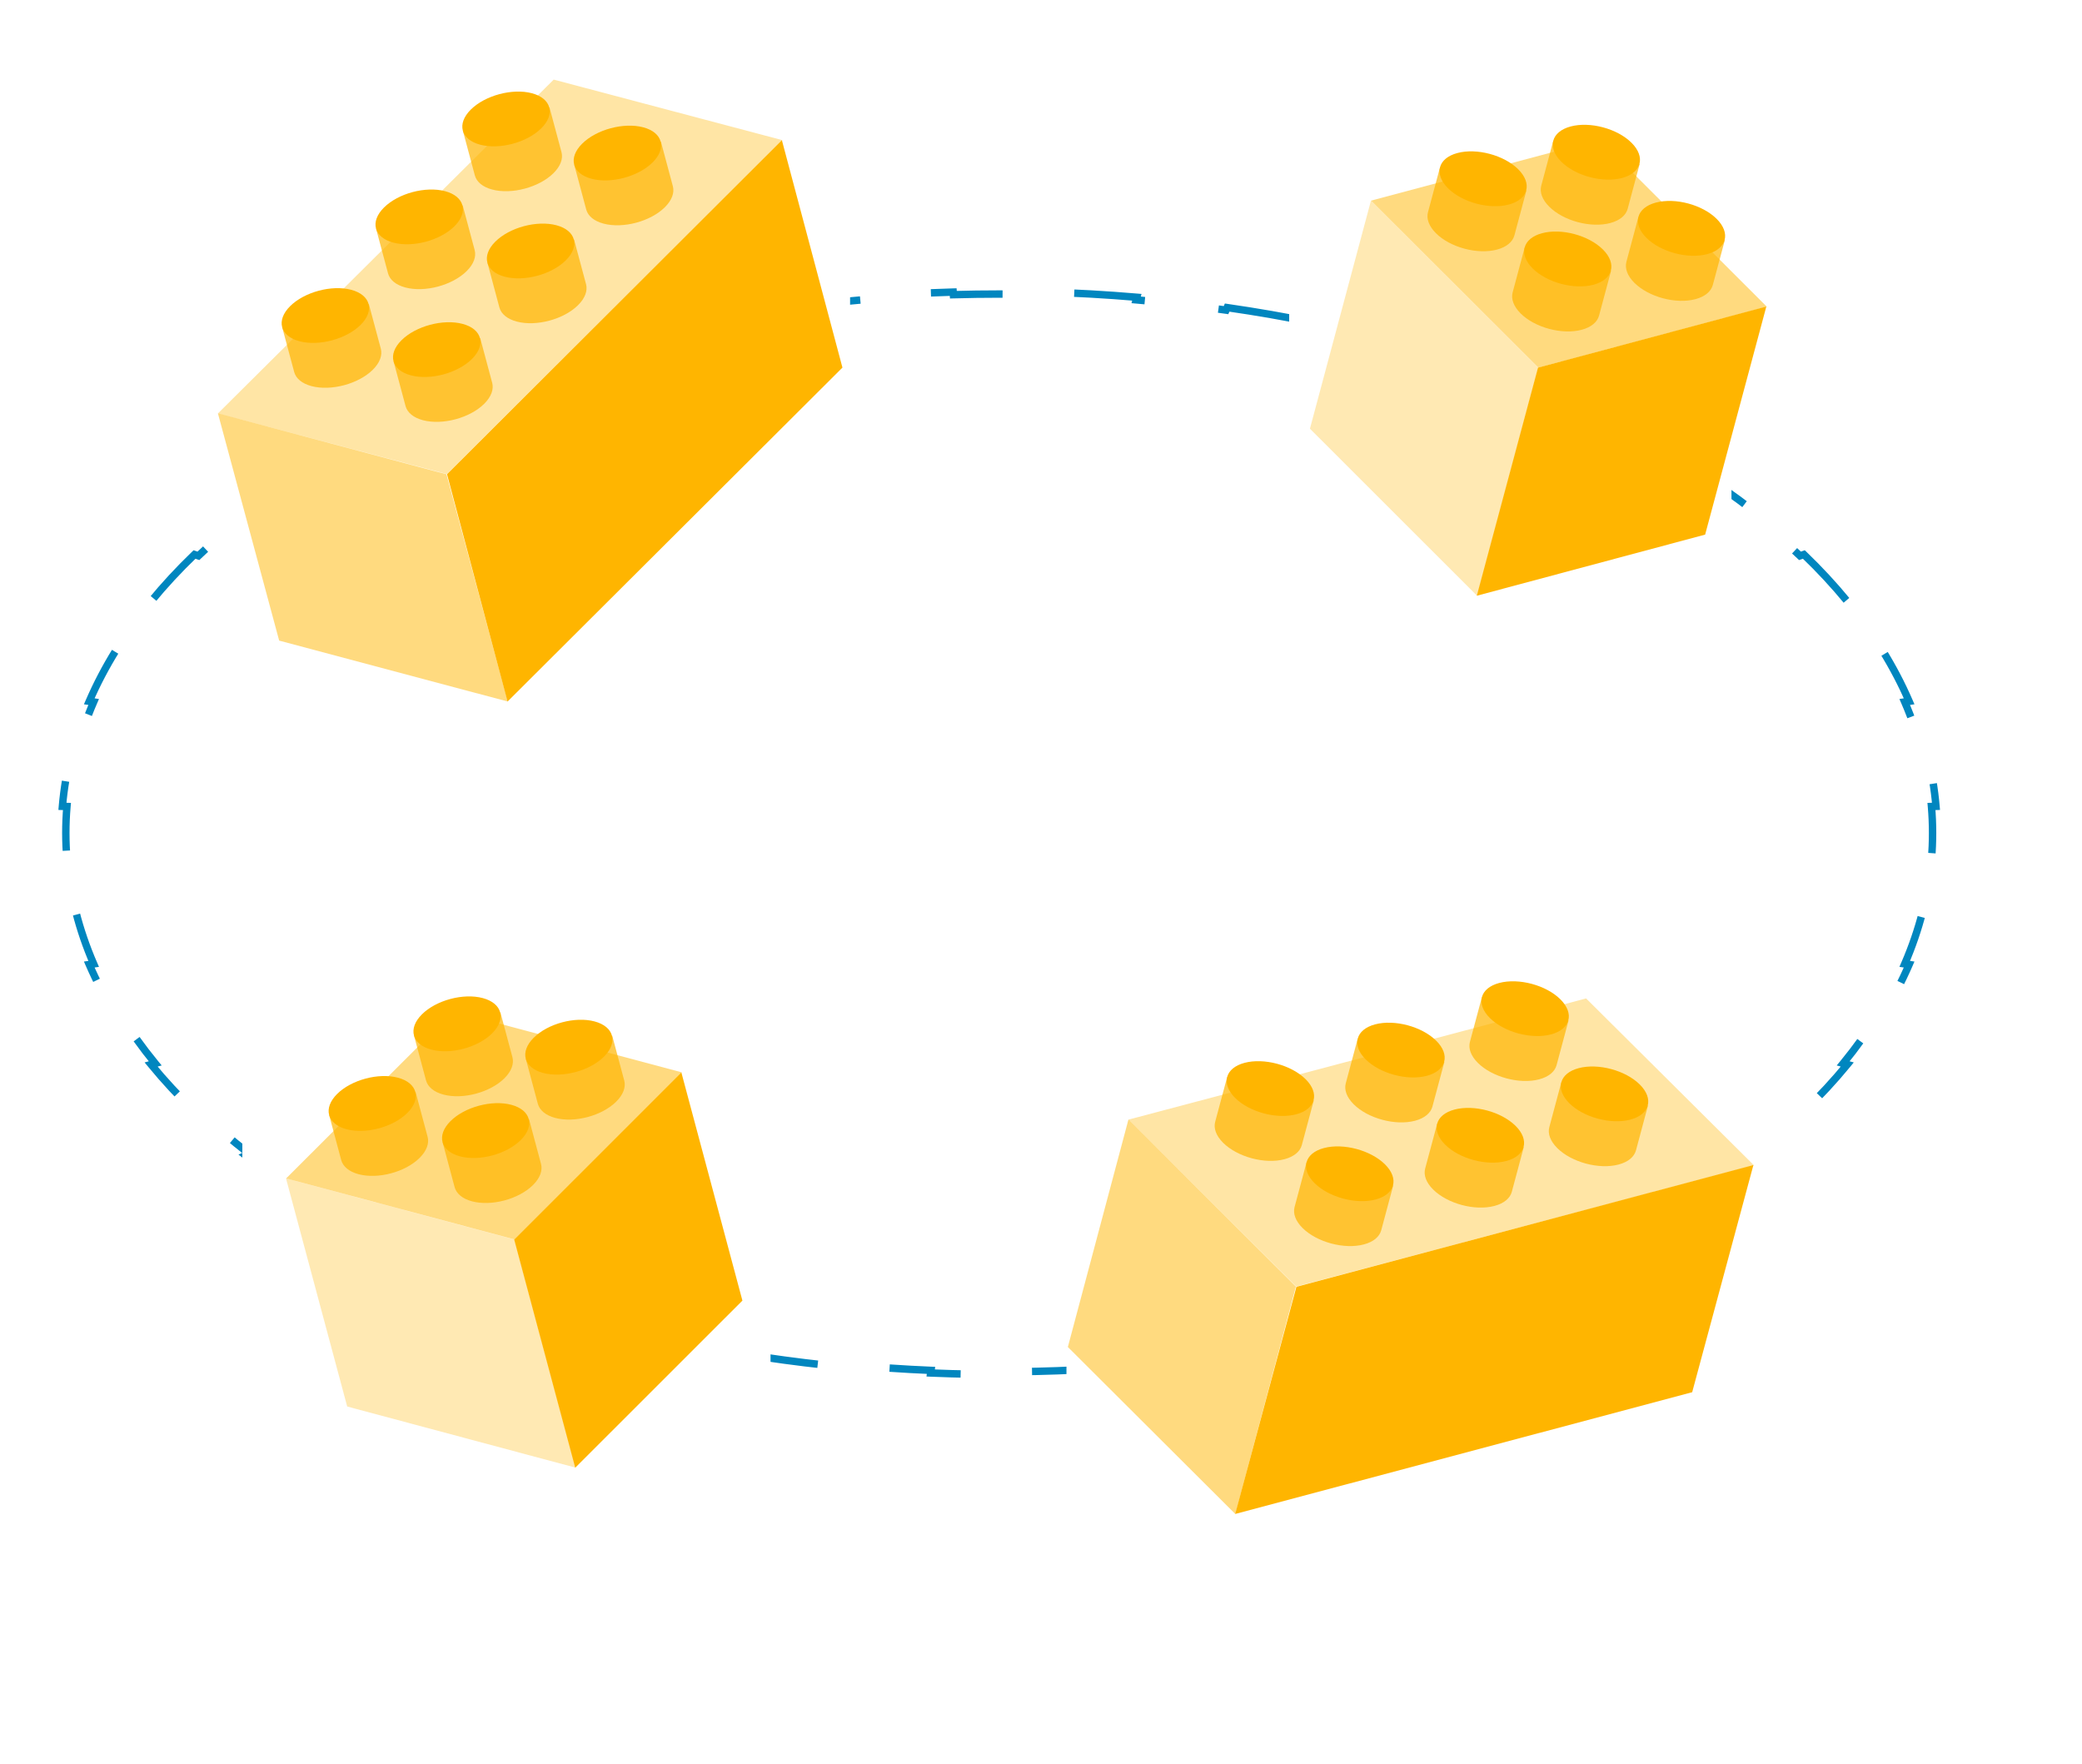
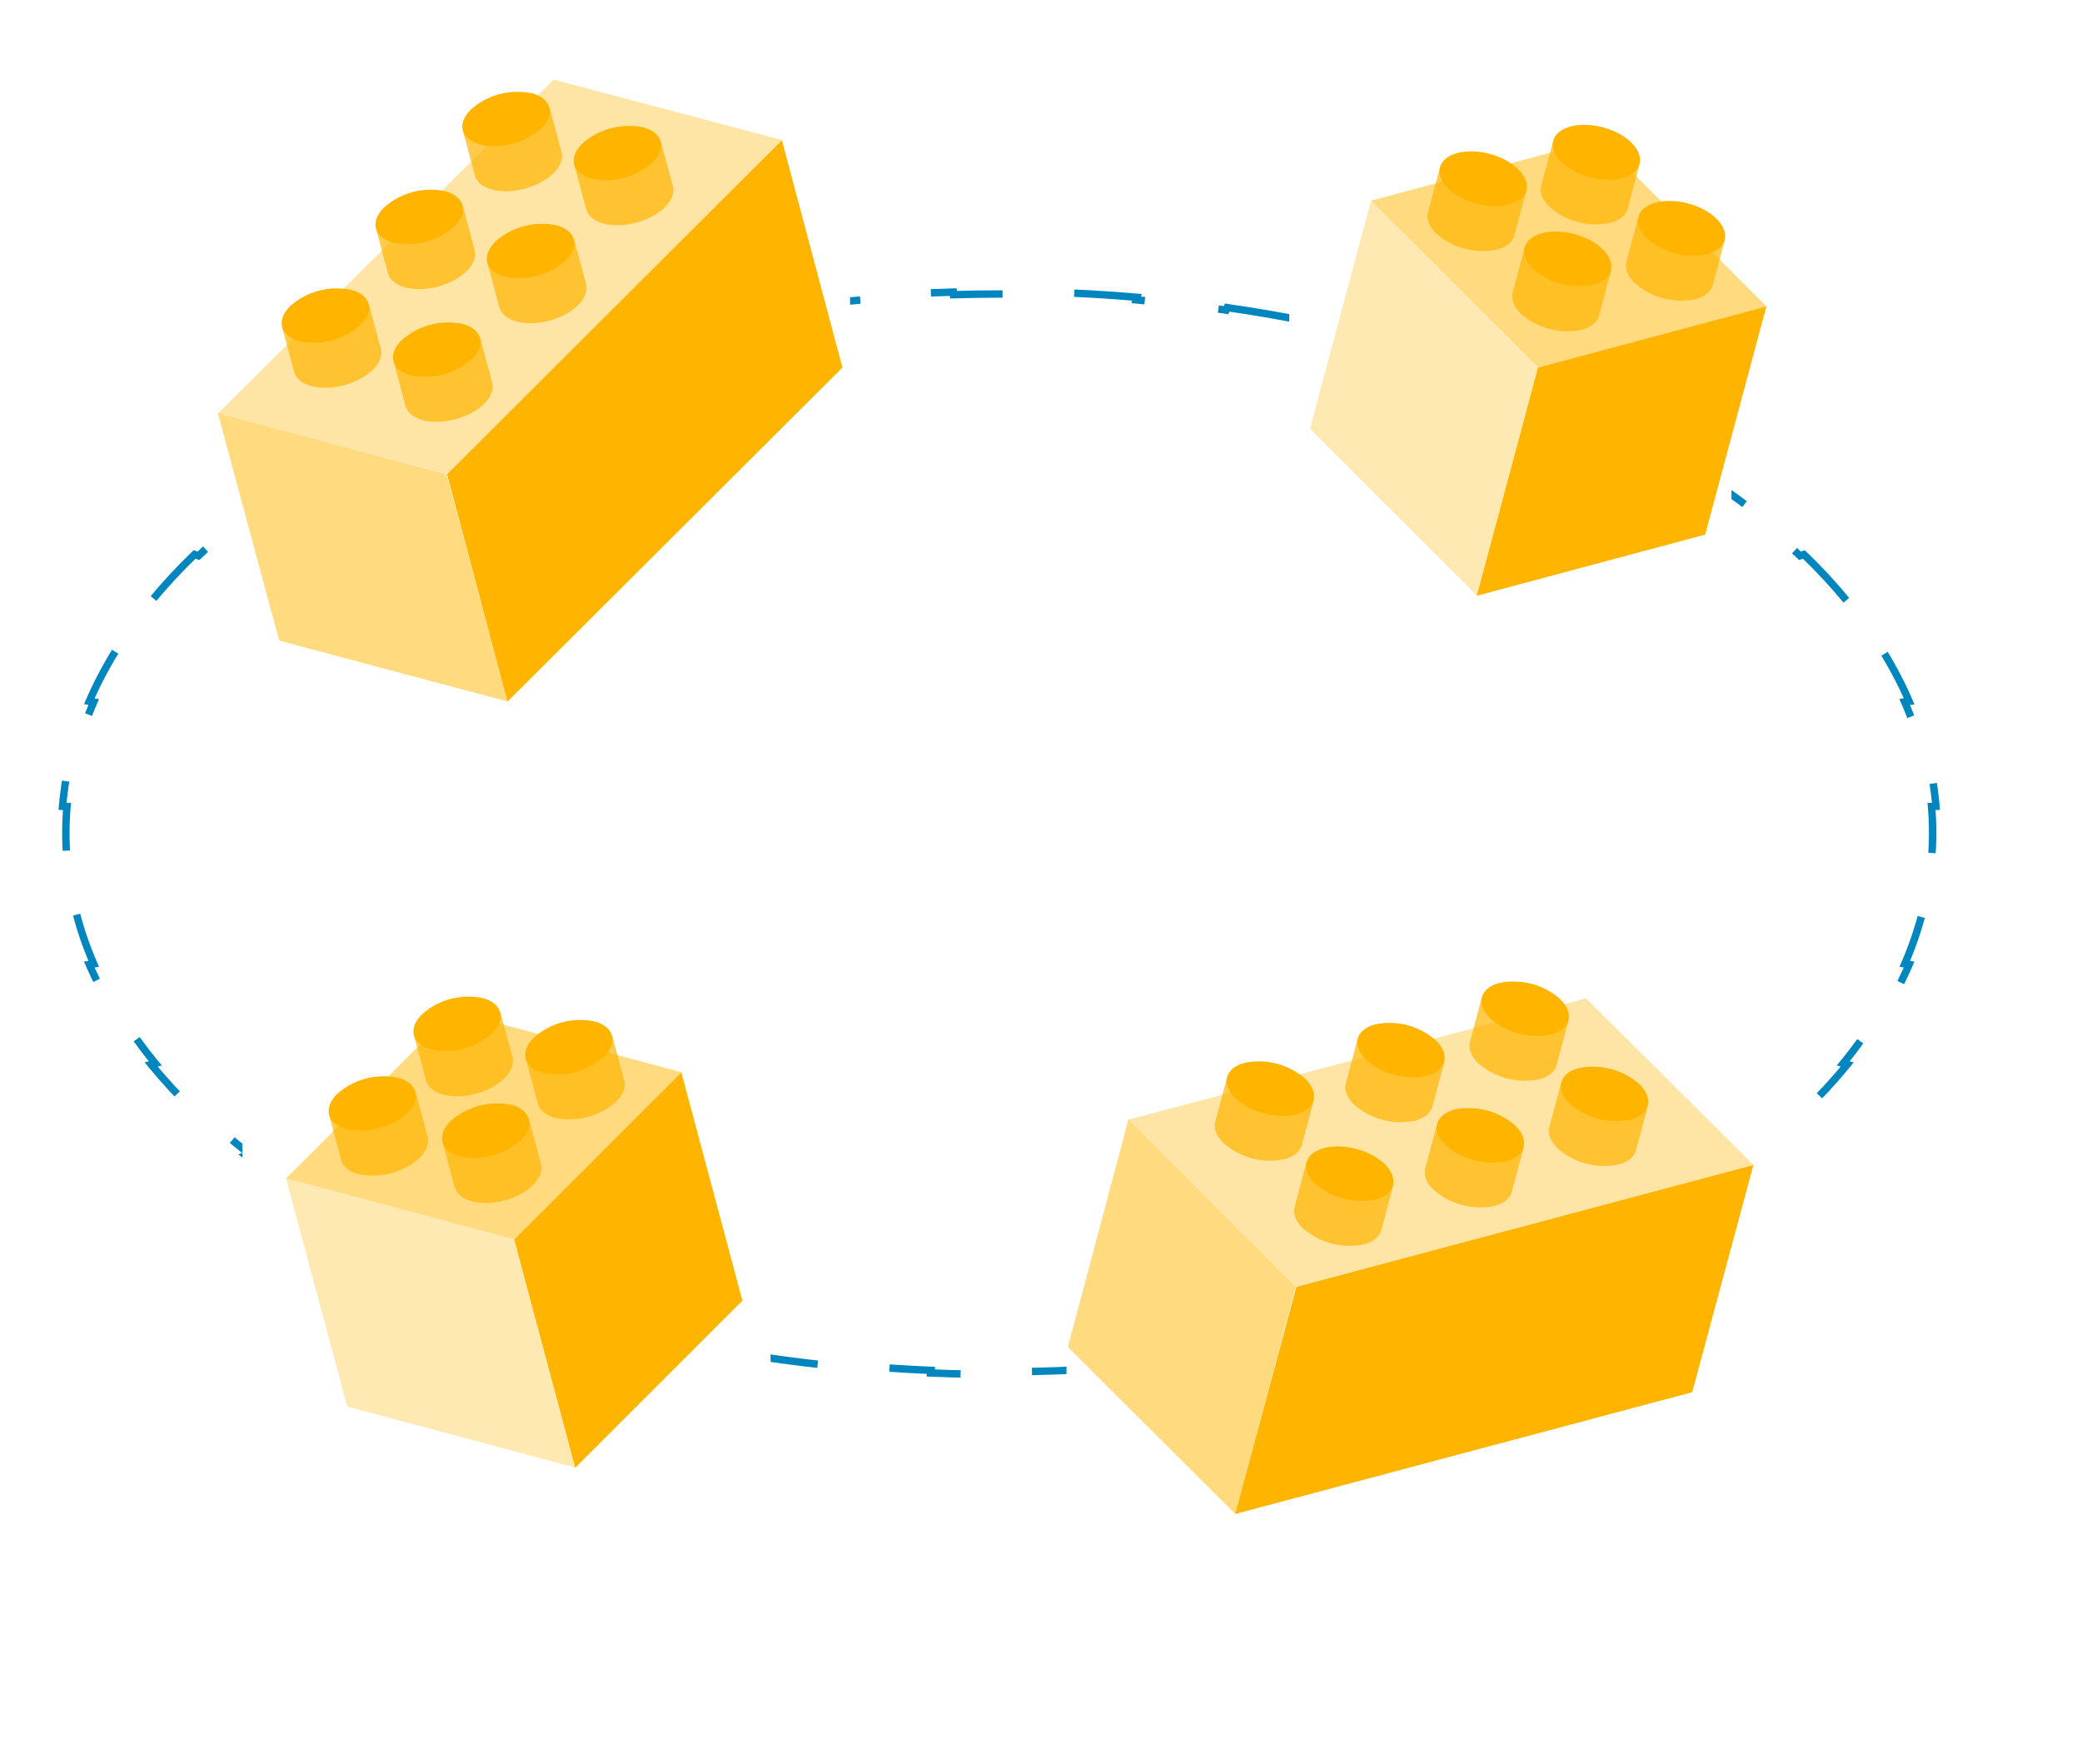
- <svg xmlns="http://www.w3.org/2000/svg" width="281" height="238" viewBox="0 0 281 238" fill="none">
-   <g opacity="0.5">
-     <rect opacity="0.7" width="63.906" height="31.953" transform="matrix(0.966682 -0.255979 0.709182 0.705025 152.293 151.103)" fill="#FFB500" />
+ <svg xmlns="http://www.w3.org/2000/svg" fill="none" viewBox="0 0 281 238">
+   <g opacity=".5">
+     <path fill="#FFB500" d="m152.3 151.1 61.77-16.36 22.66 22.53-61.78 16.36z" opacity=".7" />
  </g>
-   <g opacity="0.5">
-     <rect width="31.846" height="31.846" transform="matrix(-0.709888 -0.707879 0.256722 -0.963878 166.732 204.331)" fill="#FFB500" />
+   <path fill="#FFB500" d="m166.73 204.33-22.6-22.54 8.17-30.7 22.6 22.54z" opacity=".5" />
+   <path fill="#FFB500" d="m236.65 157.23-8.26 30.66-61.68 16.43 8.26-30.66 61.68-16.43Z" />
+   <path fill="#FFB500" fill-rule="evenodd" d="m177.32 148.5-11.7-3.13-1.61 6.03v.01c-.23.86.11 1.87 1.07 2.82a9.52 9.52 0 0 0 8.27 2.22c1.31-.35 2.11-1.05 2.35-1.9v-.02l1.62-6.02Z" clip-rule="evenodd" opacity=".7" />
+   <path fill="#FFB500" d="M176.22 145.65c1.92 1.91 1.36 4.03-1.27 4.73-2.63.7-6.32-.3-8.25-2.2-1.92-1.93-1.36-4.05 1.27-4.74a9.5 9.5 0 0 1 8.25 2.2Z" />
+   <path fill="#FFB500" fill-rule="evenodd" d="m194.94 143.31-11.7-3.13-1.6 6.03-.01.01c-.22.86.12 1.86 1.08 2.82a9.52 9.52 0 0 0 8.27 2.21c1.3-.34 2.1-1.04 2.34-1.9v-.01l1.62-6.03Z" clip-rule="evenodd" opacity=".7" />
+   <path fill="#FFB500" d="M193.84 140.45c1.93 1.92 1.36 4.04-1.27 4.74-2.62.7-6.32-.3-8.24-2.21-1.93-1.92-1.36-4.04 1.27-4.74a9.5 9.5 0 0 1 8.24 2.21Z" />
+   <path fill="#FFB500" fill-rule="evenodd" d="m211.7 137.73-11.7-3.14-1.61 6.03v.01c-.23.86.12 1.86 1.08 2.82a9.52 9.52 0 0 0 8.27 2.21c1.3-.34 2.1-1.04 2.34-1.9l1.62-6.03Z" clip-rule="evenodd" opacity=".7" />
+   <path fill="#FFB500" d="M210.6 134.87c1.93 1.91 1.36 4.03-1.27 4.73a9.5 9.5 0 0 1-8.25-2.21c-1.92-1.92-1.36-4.04 1.27-4.73a9.5 9.5 0 0 1 8.25 2.2Z" />
+   <path fill="#FFB500" fill-rule="evenodd" d="m188.03 160-11.7-3.13-1.6 6.03-.01.01c-.22.86.12 1.86 1.08 2.82a9.52 9.52 0 0 0 8.27 2.21c1.31-.34 2.11-1.04 2.35-1.9v-.01l1.61-6.02Z" clip-rule="evenodd" opacity=".7" />
+   <path fill="#FFB500" d="M186.93 157.15c1.93 1.91 1.36 4.03-1.27 4.73a9.5 9.5 0 0 1-8.24-2.21c-1.93-1.92-1.36-4.04 1.27-4.73 2.63-.7 6.32.29 8.24 2.2Z" />
+   <path fill="#FFB500" fill-rule="evenodd" d="m205.66 154.81-11.7-3.13-1.61 6.02v.02c-.23.85.12 1.86 1.08 2.81a9.52 9.52 0 0 0 8.27 2.22c1.3-.35 2.1-1.04 2.34-1.9v-.01l1.62-6.03Z" clip-rule="evenodd" opacity=".7" />
+   <path fill="#FFB500" d="M204.56 151.95c1.93 1.92 1.36 4.04-1.27 4.74a9.5 9.5 0 0 1-8.25-2.21c-1.92-1.92-1.35-4.04 1.27-4.74a9.5 9.5 0 0 1 8.25 2.21Z" />
+   <path fill="#FFB500" fill-rule="evenodd" d="m222.42 149.22-11.7-3.13-1.62 6.03v.01c-.22.86.12 1.86 1.08 2.82a9.52 9.52 0 0 0 8.27 2.21c1.31-.34 2.11-1.04 2.35-1.9v-.01l1.62-6.03Z" clip-rule="evenodd" opacity=".7" />
+   <path fill="#FFB500" d="M221.32 146.36c1.92 1.92 1.36 4.04-1.27 4.74a9.5 9.5 0 0 1-8.25-2.21c-1.93-1.92-1.36-4.04 1.27-4.74a9.5 9.5 0 0 1 8.25 2.21Z" />
+   <g opacity=".5">
+     <path fill="#FFB500" d="m29.41 55.8 45.32-45.06 30.89 8.18L60.3 63.98z" opacity=".7" />
  </g>
-   <path d="M236.651 157.231L228.387 187.889L166.71 204.318L174.974 173.66L236.651 157.231Z" fill="#FFB500" />
-   <path opacity="0.7" fill-rule="evenodd" clip-rule="evenodd" d="M177.318 148.508L165.621 145.374L164.006 151.399L164.002 151.415L164.002 151.415C163.781 152.27 164.123 153.275 165.084 154.23C167.017 156.151 170.72 157.144 173.355 156.446C174.664 156.099 175.463 155.4 175.699 154.549L175.699 154.549L175.703 154.533L177.318 148.508Z" fill="#FFB500" />
-   <path d="M176.217 145.647C178.144 147.564 177.576 149.684 174.949 150.381C172.321 151.078 168.629 150.089 166.702 148.171C164.775 146.254 165.343 144.134 167.971 143.437C170.598 142.74 174.29 143.729 176.217 145.647Z" fill="#FFB500" />
-   <path opacity="0.7" fill-rule="evenodd" clip-rule="evenodd" d="M194.943 143.314L183.246 140.179L181.631 146.205L181.627 146.221L181.627 146.221C181.406 147.076 181.748 148.081 182.709 149.036C184.642 150.957 188.345 151.95 190.98 151.252C192.289 150.905 193.088 150.206 193.324 149.355L193.324 149.355L193.328 149.339L194.943 143.314Z" fill="#FFB500" />
-   <path d="M193.842 140.453C195.769 142.37 195.201 144.49 192.574 145.187C189.946 145.884 186.254 144.894 184.327 142.977C182.4 141.06 182.968 138.94 185.596 138.243C188.223 137.546 191.915 138.535 193.842 140.453Z" fill="#FFB500" />
-   <path opacity="0.7" fill-rule="evenodd" clip-rule="evenodd" d="M211.7 137.726L200.003 134.592L198.388 140.617L198.384 140.633L198.384 140.633C198.163 141.488 198.505 142.493 199.466 143.448C201.399 145.369 205.102 146.362 207.737 145.664C209.046 145.317 209.845 144.618 210.081 143.767L210.081 143.767L210.085 143.752L211.7 137.726Z" fill="#FFB500" />
-   <path d="M210.599 134.865C212.526 136.782 211.958 138.902 209.331 139.599C206.703 140.296 203.011 139.307 201.084 137.389C199.157 135.472 199.725 133.352 202.352 132.655C204.98 131.958 208.672 132.947 210.599 134.865Z" fill="#FFB500" />
-   <path opacity="0.7" fill-rule="evenodd" clip-rule="evenodd" d="M188.034 160.006L176.338 156.872L174.723 162.898L174.719 162.914L174.719 162.914C174.497 163.769 174.84 164.773 175.801 165.728C177.734 167.65 181.437 168.642 184.072 167.944C185.381 167.598 186.18 166.899 186.416 166.048L186.416 166.048L186.419 166.036C186.42 166.033 186.42 166.031 186.421 166.028L188.034 160.006Z" fill="#FFB500" />
-   <path d="M186.934 157.145C188.861 159.063 188.293 161.182 185.665 161.879C183.038 162.576 179.346 161.587 177.419 159.67C175.492 157.752 176.06 155.633 178.687 154.936C181.315 154.239 185.007 155.228 186.934 157.145Z" fill="#FFB500" />
-   <path opacity="0.7" fill-rule="evenodd" clip-rule="evenodd" d="M205.659 154.812L193.963 151.678L192.348 157.704L192.344 157.72L192.344 157.72C192.122 158.574 192.465 159.579 193.426 160.534C195.359 162.456 199.062 163.448 201.697 162.75C203.006 162.404 203.805 161.705 204.041 160.854L204.041 160.854L204.045 160.839C204.045 160.838 204.045 160.838 204.045 160.837L205.659 154.812Z" fill="#FFB500" />
-   <path d="M204.559 151.951C206.486 153.869 205.918 155.988 203.29 156.685C200.663 157.382 196.971 156.393 195.044 154.476C193.117 152.558 193.685 150.439 196.312 149.742C198.94 149.044 202.632 150.034 204.559 151.951Z" fill="#FFB500" />
-   <path opacity="0.7" fill-rule="evenodd" clip-rule="evenodd" d="M222.416 149.224L210.72 146.09L209.105 152.116L209.101 152.131L209.101 152.131C208.879 152.986 209.222 153.991 210.183 154.946C212.116 156.868 215.819 157.86 218.453 157.162C219.763 156.815 220.562 156.117 220.797 155.265L220.798 155.265L220.802 155.25L222.416 149.224Z" fill="#FFB500" />
-   <path d="M221.316 146.363C223.243 148.281 222.675 150.4 220.047 151.097C217.42 151.794 213.728 150.805 211.801 148.887C209.874 146.97 210.442 144.85 213.069 144.153C215.697 143.456 219.389 144.446 221.316 146.363Z" fill="#FFB500" />
-   <g opacity="0.5">
-     <rect opacity="0.7" width="63.906" height="31.953" transform="matrix(0.709182 -0.705025 0.966682 0.255979 29.4106 55.7979)" fill="#FFB500" />
+   <path fill="#FFB500" d="m68.53 94.68-30.85-8.23-8.27-30.67L60.26 64z" opacity=".5" />
+   <path fill="#FFB500" d="m105.53 18.93 8.17 30.68-45.2 45.07-8.17-30.69 45.2-45.06Z" />
+   <path fill="#FFB500" fill-rule="evenodd" d="m49.78 41.04-11.7 3.13 1.62 6.03v.01c.24.86 1.04 1.55 2.35 1.9 2.64.7 6.34-.3 8.27-2.22.96-.95 1.3-1.96 1.08-2.81v-.02l-1.62-6.02Z" clip-rule="evenodd" opacity=".7" />
+   <path fill="#FFB500" d="M47.4 39.11c2.63.7 3.2 2.82 1.27 4.73a9.48 9.48 0 0 1-8.25 2.21c-2.62-.7-3.2-2.81-1.27-4.73a9.48 9.48 0 0 1 8.25-2.2Z" />
+   <path fill="#FFB500" fill-rule="evenodd" d="m62.45 27.73-11.7 3.13 1.62 6.03v.01c.24.85 1.04 1.55 2.35 1.9 2.63.7 6.34-.3 8.27-2.22.96-.95 1.3-1.96 1.08-2.81v-.02l-1.62-6.02Z" clip-rule="evenodd" opacity=".7" />
+   <path fill="#FFB500" d="M60.07 25.8c2.63.7 3.2 2.82 1.27 4.73a9.48 9.48 0 0 1-8.25 2.21c-2.63-.7-3.2-2.81-1.27-4.73a9.48 9.48 0 0 1 8.25-2.21Z" />
+   <path fill="#FFB500" fill-rule="evenodd" d="m74.17 14.51-11.7 3.13 1.62 6.03v.02c.24.85 1.04 1.55 2.35 1.9 2.63.69 6.33-.3 8.27-2.22.96-.96 1.3-1.96 1.08-2.82v-.01l-1.62-6.03Z" clip-rule="evenodd" opacity=".7" />
+   <path fill="#FFB500" d="M71.79 12.58c2.62.7 3.2 2.82 1.26 4.74a9.48 9.48 0 0 1-8.24 2.2c-2.63-.7-3.2-2.81-1.27-4.73a9.48 9.48 0 0 1 8.25-2.2Z" />
+   <path fill="#FFB500" fill-rule="evenodd" d="m64.82 45.64-11.7 3.13 1.61 6.03v.01c.24.85 1.04 1.55 2.35 1.9 2.64.7 6.34-.3 8.27-2.22.96-.95 1.3-1.96 1.08-2.81v-.02l-1.61-6.02Z" clip-rule="evenodd" opacity=".7" />
+   <path fill="#FFB500" d="M62.43 43.71c2.63.7 3.2 2.82 1.27 4.73a9.48 9.48 0 0 1-8.25 2.21c-2.62-.7-3.2-2.81-1.26-4.73a9.48 9.48 0 0 1 8.24-2.21Z" />
+   <path fill="#FFB500" fill-rule="evenodd" d="m77.48 32.33-11.7 3.13 1.62 6.03v.01c.24.85 1.04 1.55 2.35 1.9 2.63.7 6.34-.3 8.27-2.22.96-.95 1.3-1.96 1.08-2.81v-.02l-1.62-6.02Z" clip-rule="evenodd" opacity=".7" />
+   <path fill="#FFB500" d="M75.1 30.4c2.63.7 3.2 2.82 1.27 4.73a9.48 9.48 0 0 1-8.25 2.21c-2.63-.7-3.2-2.81-1.27-4.73a9.48 9.48 0 0 1 8.25-2.21Z" />
+   <path fill="#FFB500" fill-rule="evenodd" d="m89.2 19.1-11.7 3.14 1.62 6.03v.01c.24.86 1.04 1.55 2.35 1.9 2.63.7 6.33-.3 8.27-2.21.96-.96 1.3-1.96 1.08-2.82v-.02l-1.62-6.02Z" clip-rule="evenodd" opacity=".7" />
+   <path fill="#FFB500" d="M86.82 17.18c2.62.7 3.2 2.82 1.26 4.74a9.48 9.48 0 0 1-8.24 2.2c-2.63-.7-3.2-2.81-1.27-4.73a9.48 9.48 0 0 1 8.25-2.2Z" />
+   <mask id="a" width="281" height="157" x="0" y="33" maskUnits="userSpaceOnUse" style="mask-type:alpha">
+     <path fill="#D9D9D9" fill-rule="evenodd" d="M114.73 33.07H174v14.6h-59.27v-14.6ZM29.27 63.99H.5v92.76h5.58v14.6h26.63v-91.9h-3.44V63.99Zm251.23-3h-46.81v14.6h6.87v78.58h39.94V61ZM104 175.2h39.94v14.6H104v-14.6Z" clip-rule="evenodd" />
+   </mask>
+   <g mask="url(#a)">
+     <path stroke="#0086BF" stroke-dasharray="10 10" d="M210.27 53.7c3.3 1.42 6.5 2.94 9.6 4.56l-.41.26a124.93 124.93 0 0 1 8.74 5.05l.46-.24a102.9 102.9 0 0 1 7.89 5.54l-.5.21a85.95 85.95 0 0 1 6.89 5.93l.52-.18a72.7 72.7 0 0 1 5.86 6.33l-.55.15a61.27 61.27 0 0 1 4.73 6.6l.57-.13c1.4 2.26 2.6 4.55 3.6 6.87l-.6.08c1 2.32 1.8 4.66 2.4 7l.61-.05c.6 2.37 1.01 4.75 1.21 7.14l-.6.02c.2 2.38.2 4.76 0 7.14l.6.02a43.6 43.6 0 0 1-1.2 7.13l-.61-.05a47 47 0 0 1-2.4 7l.59.09c-1 2.31-2.2 4.6-3.6 6.86l-.57-.12a61.18 61.18 0 0 1-4.73 6.6l.55.15a72.61 72.61 0 0 1-5.86 6.33l-.52-.19c-2.1 2.03-4.4 4-6.88 5.93l.49.22c-2.45 1.9-5.08 3.75-7.9 5.54l-.45-.24a116.49 116.49 0 0 1-8.38 4.86l.41.26c-2.84 1.5-5.76 2.9-8.77 4.23l-.37-.28a151.08 151.08 0 0 1-9.36 3.74l.32.3a166.63 166.63 0 0 1-9.95 3.25l-.28-.32c-3.4 1-6.86 1.9-10.37 2.7l.23.34a194.7 194.7 0 0 1-10.81 2.15l-.18-.34c-3.65.63-7.33 1.15-11.05 1.58l.12.35c-3.74.43-7.51.76-11.3 1l-.07-.35c-3.77.23-7.56.37-11.36.4l.01.36c-3.81.03-7.63-.03-11.43-.19l.04-.35c-3.78-.16-7.55-.42-11.3-.77l-.1.35a216.3 216.3 0 0 1-11.19-1.36l.15-.35A203.37 203.37 0 0 1 92.9 181l-.2.33c-3.22-.66-6.4-1.39-9.54-2.2l.25-.32c-3.1-.8-6.14-1.67-9.14-2.62l-.3.3c-2.98-.94-5.9-1.96-8.78-3.05l.34-.3a146.83 146.83 0 0 1-8.28-3.44l-.38.28a135.7 135.7 0 0 1-7.81-3.84l.41-.26a125.4 125.4 0 0 1-7.95-4.63l-.45.24a102.7 102.7 0 0 1-7.9-5.55l.5-.2a86.1 86.1 0 0 1-6.88-5.94l-.53.19a72.63 72.63 0 0 1-5.86-6.33l.56-.15a61.23 61.23 0 0 1-4.73-6.6l-.58.12a53.1 53.1 0 0 1-3.6-6.86l.6-.09c-1-2.31-1.8-4.65-2.4-7l-.6.05A42.88 42.88 0 0 1 8.43 116l.61-.02a42.3 42.3 0 0 1 0-7.14l-.6-.02c.2-2.38.6-4.77 1.2-7.14l.61.06c.6-2.35 1.4-4.7 2.4-7l-.6-.1c1-2.3 2.2-4.6 3.6-6.86l.58.12a61.32 61.32 0 0 1 4.73-6.6l-.56-.14a72.73 72.73 0 0 1 5.86-6.33l.53.18c2.1-2.02 4.4-4 6.88-5.93l-.5-.2a103.8 103.8 0 0 1 7.9-5.55l.45.24a116.38 116.38 0 0 1 8.75-5.05l-.41-.26c3.1-1.62 6.3-3.14 9.6-4.56l.36.29c3.33-1.44 6.76-2.76 10.27-3.98l-.31-.3c3.57-1.24 7.23-2.37 10.95-3.38l.26.32c3.75-1.02 7.56-1.93 11.43-2.73l-.2-.33c3.9-.81 7.88-1.5 11.88-2.08l.15.34c4.01-.57 8.06-1.04 12.13-1.38l-.09-.35c4.1-.35 8.23-.59 12.37-.7l.03.35c4.11-.12 8.24-.12 12.36 0l.03-.35c4.14.11 8.26.35 12.37.7l-.1.35c4.08.34 8.13.8 12.13 1.38l.15-.34a201 201 0 0 1 11.9 2.08l-.21.33c3.87.8 7.68 1.7 11.42 2.73l.26-.32c3.73 1.01 7.38 2.14 10.96 3.38l-.32.3c3.51 1.22 6.94 2.54 10.28 3.98l.36-.29Z" />
  </g>
-   <g opacity="0.5">
-     <rect width="31.846" height="31.846" transform="matrix(-0.968721 -0.258097 -0.259611 -0.963103 68.5288 94.6753)" fill="#FFB500" />
-   </g>
-   <path d="M105.53 18.926L113.702 49.609L68.503 94.676L60.331 63.993L105.53 18.926Z" fill="#FFB500" />
-   <path opacity="0.7" fill-rule="evenodd" clip-rule="evenodd" d="M49.785 41.038L38.088 44.172L39.703 50.198L39.707 50.214L39.707 50.214C39.943 51.065 40.742 51.764 42.051 52.111C44.686 52.808 48.389 51.816 50.322 49.895C51.283 48.94 51.625 47.935 51.404 47.08L51.404 47.08L51.4 47.064L49.785 41.038Z" fill="#FFB500" />
-   <path d="M47.401 39.111C50.029 39.808 50.597 41.928 48.67 43.845C46.743 45.762 43.051 46.752 40.423 46.055C37.796 45.358 37.228 43.238 39.155 41.321C41.082 39.403 44.774 38.414 47.401 39.111Z" fill="#FFB500" />
-   <path opacity="0.7" fill-rule="evenodd" clip-rule="evenodd" d="M62.452 27.727L50.755 30.862L52.37 36.887L52.374 36.903L52.374 36.903C52.609 37.754 53.408 38.453 54.718 38.8C57.353 39.498 61.056 38.505 62.989 36.584C63.949 35.629 64.292 34.624 64.07 33.769L64.07 33.769L64.066 33.753L62.452 27.727Z" fill="#FFB500" />
-   <path d="M60.068 25.8C62.695 26.497 63.263 28.617 61.336 30.534C59.409 32.452 55.717 33.441 53.09 32.744C50.462 32.047 49.894 29.927 51.821 28.01C53.748 26.092 57.44 25.103 60.068 25.8Z" fill="#FFB500" />
-   <path opacity="0.7" fill-rule="evenodd" clip-rule="evenodd" d="M74.169 14.51L62.473 17.644L64.087 23.67L64.091 23.685L64.091 23.685C64.327 24.537 65.126 25.235 66.436 25.582C69.07 26.28 72.773 25.288 74.706 23.366C75.667 22.411 76.01 21.406 75.788 20.551L75.788 20.551L75.784 20.536L74.169 14.51Z" fill="#FFB500" />
-   <path d="M71.785 12.582C74.413 13.28 74.981 15.399 73.054 17.316C71.127 19.234 67.435 20.223 64.808 19.526C62.18 18.829 61.612 16.709 63.539 14.792C65.466 12.875 69.158 11.885 71.785 12.582Z" fill="#FFB500" />
-   <path opacity="0.7" fill-rule="evenodd" clip-rule="evenodd" d="M64.816 45.638L53.119 48.772L54.734 54.798L54.738 54.813L54.738 54.813C54.974 55.664 55.773 56.363 57.082 56.71C59.717 57.408 63.42 56.416 65.353 54.494C66.314 53.539 66.656 52.534 66.434 51.679L66.435 51.679L66.431 51.667C66.431 51.665 66.43 51.662 66.429 51.66L64.816 45.638Z" fill="#FFB500" />
-   <path d="M62.432 43.71C65.059 44.407 65.627 46.527 63.7 48.444C61.773 50.362 58.081 51.351 55.454 50.654C52.826 49.957 52.258 47.837 54.185 45.92C56.112 44.003 59.804 43.013 62.432 43.71Z" fill="#FFB500" />
-   <path opacity="0.7" fill-rule="evenodd" clip-rule="evenodd" d="M77.482 32.327L65.786 35.461L67.4 41.487L67.404 41.502L67.404 41.502C67.64 42.354 68.439 43.053 69.749 43.399C72.383 44.097 76.086 43.105 78.019 41.183C78.98 40.228 79.323 39.223 79.101 38.368L79.101 38.368L79.097 38.354C79.097 38.353 79.097 38.352 79.097 38.352L77.482 32.327Z" fill="#FFB500" />
-   <path d="M75.099 30.4C77.726 31.097 78.294 33.216 76.367 35.134C74.44 37.051 70.748 38.04 68.12 37.343C65.493 36.646 64.925 34.527 66.852 32.609C68.779 30.692 72.471 29.703 75.099 30.4Z" fill="#FFB500" />
-   <path opacity="0.7" fill-rule="evenodd" clip-rule="evenodd" d="M89.2 19.109L77.503 22.243L79.118 28.269L79.122 28.285L79.122 28.285C79.358 29.136 80.157 29.835 81.466 30.181C84.101 30.879 87.804 29.887 89.737 27.965C90.698 27.01 91.04 26.006 90.819 25.151L90.819 25.151L90.815 25.135L89.2 19.109Z" fill="#FFB500" />
-   <path d="M86.816 17.182C89.444 17.879 90.012 19.998 88.085 21.916C86.158 23.833 82.466 24.823 79.838 24.125C77.211 23.428 76.643 21.309 78.57 19.392C80.497 17.474 84.189 16.485 86.816 17.182Z" fill="#FFB500" />
-   <mask id="mask0_1326_87182" style="mask-type:alpha" maskUnits="userSpaceOnUse" x="0" y="33" width="281" height="157">
-     <path fill-rule="evenodd" clip-rule="evenodd" d="M114.733 33.067H173.997V47.669H114.733V33.067ZM29.273 63.987H0.5V156.748H6.083V171.35H32.709V79.448H29.273V63.987ZM280.5 60.981H233.69V75.583H240.562V154.172H280.5V63.987H280.5V60.981ZM103.997 175.215H143.936V189.816H103.997V175.215Z" fill="#D9D9D9" />
-   </mask>
-   <g mask="url(#mask0_1326_87182)">
-     <path d="M210.272 53.702C213.568 55.117 216.771 56.636 219.869 58.259L219.457 58.521C220.976 59.317 222.469 60.138 223.935 60.984C225.402 61.831 226.824 62.693 228.203 63.57L228.656 63.332C231.468 65.12 234.1 66.97 236.55 68.872L236.058 69.083C238.538 71.008 240.831 72.988 242.938 75.014L243.463 74.832C245.608 76.895 247.562 79.006 249.323 81.156L248.77 81.307C250.54 83.468 252.116 85.67 253.496 87.902L254.073 87.783C255.47 90.043 256.669 92.334 257.669 94.648L257.075 94.734C258.075 97.048 258.876 99.385 259.477 101.736L260.082 101.684C260.688 104.053 261.091 106.435 261.293 108.822L260.682 108.84C260.883 111.217 260.883 113.6 260.682 115.978L261.293 115.995C261.091 118.382 260.688 120.765 260.082 123.133L259.477 123.082C258.876 125.432 258.075 127.769 257.075 130.083L257.669 130.169C256.669 132.483 255.47 134.775 254.073 137.034L253.496 136.915C252.116 139.148 250.54 141.349 248.77 143.51L249.323 143.661C247.562 145.812 245.608 147.923 243.463 149.986L242.938 149.804C240.831 151.83 238.538 153.809 236.058 155.734L236.55 155.945C234.1 157.848 231.468 159.697 228.656 161.485L228.203 161.248C226.824 162.124 225.402 162.987 223.935 163.833C222.586 164.612 221.213 165.37 219.819 166.106L220.233 166.367C217.394 167.866 214.465 169.277 211.457 170.6L211.086 170.319C208.044 171.657 204.922 172.904 201.729 174.061L202.054 174.36C198.805 175.537 195.484 176.621 192.101 177.611L191.824 177.295C188.424 178.291 184.961 179.191 181.449 179.997L181.675 180.326C178.119 181.142 174.512 181.861 170.865 182.483L170.692 182.144C167.044 182.767 163.357 183.292 159.643 183.72L159.763 184.067C156.017 184.499 152.245 184.832 148.457 185.067L148.392 184.715C144.616 184.95 140.825 185.085 137.032 185.123L137.042 185.476C133.229 185.514 129.414 185.453 125.609 185.293L125.654 184.941C121.872 184.782 118.1 184.524 114.35 184.169L114.251 184.518C110.494 184.162 106.76 183.708 103.06 183.156L103.214 182.814C101.378 182.54 99.552 182.242 97.735 181.92C96.11 181.631 94.494 181.324 92.886 180.996L92.683 181.33C89.467 180.675 86.287 179.944 83.153 179.135L83.403 178.812C80.309 178.013 77.259 177.139 74.261 176.189L73.966 176.499C70.984 175.553 68.053 174.533 65.182 173.438L65.52 173.143C62.698 172.067 59.934 170.919 57.237 169.697L56.859 169.976C54.188 168.766 51.582 167.486 49.048 166.136L49.463 165.876C48.218 165.212 46.99 164.531 45.781 163.833C44.315 162.987 42.892 162.124 41.513 161.248L41.06 161.485C38.248 159.697 35.617 157.848 33.166 155.945L33.658 155.734C31.179 153.809 28.886 151.83 26.778 149.804L26.253 149.986C24.108 147.923 22.155 145.812 20.393 143.661L20.947 143.51C19.176 141.349 17.601 139.148 16.22 136.915L15.643 137.034C14.246 134.775 13.047 132.483 12.047 130.169L12.641 130.083C11.641 127.769 10.841 125.432 10.24 123.082L9.634 123.133C9.028 120.765 8.625 118.382 8.423 115.995L9.035 115.978C8.833 113.6 8.833 111.217 9.035 108.84L8.423 108.822C8.625 106.435 9.028 104.053 9.634 101.684L10.24 101.736C10.841 99.385 11.641 97.048 12.641 94.734L12.047 94.648C13.047 92.334 14.246 90.043 15.643 87.783L16.22 87.902C17.601 85.67 19.176 83.468 20.947 81.307L20.393 81.156C22.155 79.006 24.108 76.895 26.253 74.832L26.778 75.014C28.885 72.988 31.179 71.008 33.658 69.083L33.166 68.872C35.617 66.97 38.248 65.12 41.06 63.332L41.513 63.57C42.892 62.693 44.315 61.831 45.781 60.984C47.247 60.138 48.74 59.317 50.259 58.521L49.848 58.259C52.945 56.636 56.149 55.117 59.444 53.702L59.809 53.986C63.144 52.554 66.573 51.231 70.083 50.014L69.767 49.711C73.341 48.473 76.997 47.345 80.722 46.328L80.984 46.648C84.728 45.626 88.541 44.716 92.408 43.919L92.202 43.586C96.116 42.779 100.085 42.087 104.094 41.51L104.242 41.853C108.25 41.275 112.298 40.813 116.37 40.467L116.281 40.117C120.384 39.767 124.511 39.534 128.646 39.418L128.676 39.771C132.795 39.655 136.922 39.655 141.04 39.771L141.07 39.418C145.205 39.534 149.332 39.767 153.435 40.117L153.346 40.467C157.418 40.813 161.466 41.275 165.474 41.853L165.623 41.51C169.631 42.087 173.6 42.779 177.514 43.586L177.308 43.919C181.175 44.716 184.989 45.626 188.732 46.648L188.994 46.328C192.719 47.345 196.375 48.473 199.949 49.711L199.634 50.014C203.143 51.231 206.572 52.554 209.907 53.986L210.272 53.702Z" stroke="#0086BF" stroke-dasharray="10 10" />
-   </g>
-   <g opacity="0.3">
-     <rect width="31.887" height="31.887" transform="matrix(-0.966468 -0.258707 -0.259004 -0.965364 77.6782 198.067)" fill="#FFB500" />
-   </g>
-   <rect width="31.887" height="31.887" transform="matrix(-0.258378 -0.965531 0.707632 -0.707281 77.6367 198.078)" fill="#FFB500" />
-   <rect opacity="0.5" width="31.908" height="31.908" transform="matrix(-0.707537 0.706676 -0.966083 -0.258231 92.0229 144.725)" fill="#FFB500" />
-   <path opacity="0.7" fill-rule="evenodd" clip-rule="evenodd" d="M56.095 147.38L44.43 150.505L46.049 156.547L46.053 156.563L46.053 156.563C46.289 157.416 47.088 158.118 48.394 158.467C51.024 159.17 54.717 158.18 56.642 156.257C57.599 155.301 57.94 154.294 57.718 153.437L57.718 153.437L57.715 153.425C57.714 153.423 57.713 153.42 57.712 153.417L56.095 147.38Z" fill="#FFB500" />
-   <path d="M53.714 145.445C56.336 146.147 56.906 148.272 54.986 150.191C53.066 152.111 49.384 153.097 46.762 152.395C44.14 151.693 43.57 149.568 45.49 147.648C47.41 145.729 51.092 144.743 53.714 145.445Z" fill="#FFB500" />
-   <path opacity="0.7" fill-rule="evenodd" clip-rule="evenodd" d="M67.542 136.633L55.877 139.758L57.496 145.8L57.501 145.816L57.501 145.816C57.737 146.669 58.535 147.371 59.842 147.72C62.471 148.423 66.164 147.433 68.09 145.51C69.047 144.554 69.387 143.547 69.165 142.69L69.165 142.69L67.542 136.633Z" fill="#FFB500" />
-   <path d="M65.161 134.698C67.784 135.4 68.353 137.525 66.433 139.444C64.513 141.364 60.831 142.35 58.209 141.648C55.587 140.946 55.018 138.821 56.937 136.901C58.857 134.982 62.539 133.996 65.161 134.698Z" fill="#FFB500" />
-   <path opacity="0.7" fill-rule="evenodd" clip-rule="evenodd" d="M71.402 151.038L59.737 154.164L61.356 160.206L61.36 160.221L61.361 160.221C61.597 161.075 62.395 161.776 63.702 162.126C66.331 162.828 70.024 161.839 71.95 159.916C72.907 158.96 73.247 157.953 73.025 157.096L73.025 157.096L71.402 151.038Z" fill="#FFB500" />
-   <path d="M69.021 149.104C71.643 149.806 72.213 151.931 70.293 153.85C68.373 155.769 64.691 156.756 62.069 156.054C59.447 155.351 58.877 153.226 60.797 151.307C62.717 149.388 66.399 148.401 69.021 149.104Z" fill="#FFB500" />
-   <path opacity="0.7" fill-rule="evenodd" clip-rule="evenodd" d="M82.633 139.784L70.968 142.909L72.587 148.951L72.591 148.967L72.591 148.967C72.828 149.82 73.626 150.522 74.933 150.871C77.562 151.574 81.255 150.584 83.181 148.661C84.138 147.705 84.478 146.698 84.256 145.841L84.256 145.841L82.633 139.784Z" fill="#FFB500" />
-   <path d="M80.252 137.849C82.874 138.551 83.444 140.676 81.524 142.595C79.604 144.515 75.922 145.501 73.3 144.799C70.678 144.097 70.108 141.972 72.028 140.053C73.948 138.133 77.63 137.147 80.252 137.849Z" fill="#FFB500" />
-   <g opacity="0.3">
-     <rect width="31.887" height="31.887" transform="matrix(-0.707632 -0.707281 0.258378 -0.965531 199.361 80.4092)" fill="#FFB500" />
-   </g>
-   <rect width="31.887" height="31.887" transform="matrix(0.259003 -0.965364 0.966468 -0.258707 199.319 80.3982)" fill="#FFB500" />
-   <rect opacity="0.5" width="31.908" height="31.908" transform="matrix(-0.966083 0.258231 -0.707537 -0.706676 238.456 41.386)" fill="#FFB500" />
-   <path opacity="0.7" fill-rule="evenodd" clip-rule="evenodd" d="M206.013 25.721L194.349 22.596L192.73 28.637L192.726 28.653L192.726 28.653C192.503 29.51 192.844 30.517 193.801 31.473C195.727 33.396 199.419 34.386 202.049 33.683C203.356 33.333 204.154 32.632 204.39 31.779L204.39 31.779L204.393 31.767C204.394 31.764 204.395 31.762 204.395 31.759L206.013 25.721Z" fill="#FFB500" />
-   <path d="M204.919 22.855C206.838 24.774 206.269 26.899 203.647 27.602C201.025 28.304 197.343 27.317 195.423 25.398C193.503 23.479 194.073 21.354 196.695 20.652C199.317 19.949 202.999 20.936 204.919 22.855Z" fill="#FFB500" />
-   <path opacity="0.7" fill-rule="evenodd" clip-rule="evenodd" d="M221.3 22.138L209.636 19.012L208.017 25.054L208.013 25.07L208.013 25.07C207.79 25.927 208.131 26.934 209.088 27.889C211.014 29.813 214.707 30.802 217.336 30.099C218.643 29.75 219.441 29.049 219.677 28.195L219.677 28.195L221.3 22.138Z" fill="#FFB500" />
-   <path d="M220.206 19.272C222.126 21.191 221.556 23.316 218.934 24.018C216.312 24.721 212.63 23.734 210.71 21.815C208.79 19.896 209.36 17.77 211.982 17.068C214.604 16.366 218.286 17.353 220.206 19.272Z" fill="#FFB500" />
-   <path opacity="0.7" fill-rule="evenodd" clip-rule="evenodd" d="M217.44 36.544L205.775 33.418L204.156 39.46L204.152 39.475L204.152 39.475C203.93 40.333 204.271 41.339 205.228 42.295C207.153 44.219 210.846 45.208 213.476 44.505C214.782 44.156 215.581 43.455 215.817 42.601L215.817 42.601L217.44 36.544Z" fill="#FFB500" />
-   <path d="M216.345 33.678C218.265 35.597 217.696 37.722 215.074 38.424C212.451 39.126 208.769 38.14 206.85 36.221C204.93 34.301 205.499 32.176 208.121 31.474C210.744 30.772 214.426 31.759 216.345 33.678Z" fill="#FFB500" />
-   <path opacity="0.7" fill-rule="evenodd" clip-rule="evenodd" d="M232.793 32.412L221.129 29.286L219.51 35.328L219.506 35.344L219.506 35.344C219.284 36.201 219.624 37.208 220.581 38.164C222.507 40.087 226.2 41.077 228.829 40.374C230.136 40.024 230.934 39.323 231.17 38.469L231.17 38.469L232.793 32.412Z" fill="#FFB500" />
-   <path d="M231.699 29.546C233.619 31.465 233.049 33.59 230.427 34.293C227.805 34.995 224.123 34.008 222.203 32.089C220.283 30.17 220.853 28.045 223.475 27.343C226.097 26.64 229.779 27.627 231.699 29.546Z" fill="#FFB500" />
+   <path fill="#FFB500" d="m77.68 198.07-30.82-8.25-8.26-30.79 30.82 8.25z" opacity=".3" />
+   <path fill="#FFB500" d="m77.64 198.08-8.24-30.8 22.56-22.55 8.24 30.8z" />
+   <path fill="#FFB500" d="m92.02 144.72-22.57 22.56-30.83-8.25 22.58-22.55z" opacity=".5" />
+   <path fill="#FFB500" fill-rule="evenodd" d="m56.1 147.38-11.67 3.13 1.62 6.04v.01c.24.86 1.04 1.56 2.34 1.9a9.43 9.43 0 0 0 8.25-2.2c.96-.96 1.3-1.97 1.08-2.82v-.02l-1.63-6.04Z" clip-rule="evenodd" opacity=".7" />
+   <path fill="#FFB500" d="M53.71 145.44c2.63.7 3.2 2.83 1.28 4.75a9.41 9.41 0 0 1-8.23 2.2c-2.62-.7-3.19-2.82-1.27-4.74a9.41 9.41 0 0 1 8.22-2.2Z" />
+   <path fill="#FFB500" fill-rule="evenodd" d="m67.54 136.63-11.66 3.13 1.62 6.04v.02c.24.85 1.03 1.55 2.34 1.9 2.63.7 6.32-.29 8.25-2.21.96-.96 1.3-1.96 1.08-2.82l-1.63-6.06Z" clip-rule="evenodd" opacity=".7" />
+   <path fill="#FFB500" d="M65.16 134.7c2.62.7 3.2 2.83 1.27 4.74a9.41 9.41 0 0 1-8.22 2.2c-2.62-.7-3.2-2.82-1.27-4.74a9.41 9.41 0 0 1 8.22-2.2Z" />
+   <path fill="#FFB500" fill-rule="evenodd" d="m71.4 151.04-11.66 3.12 1.62 6.05v.01c.24.85 1.03 1.56 2.34 1.9 2.63.7 6.32-.28 8.25-2.2.96-.96 1.3-1.97 1.07-2.82l-1.62-6.06Z" clip-rule="evenodd" opacity=".7" />
+   <path fill="#FFB500" d="M69.02 149.1c2.62.7 3.2 2.83 1.27 4.75a9.41 9.41 0 0 1-8.22 2.2c-2.62-.7-3.2-2.82-1.27-4.74a9.41 9.41 0 0 1 8.22-2.2Z" />
+   <path fill="#FFB500" fill-rule="evenodd" d="m82.63 139.78-11.66 3.13 1.62 6.04v.02c.24.85 1.04 1.55 2.34 1.9a9.5 9.5 0 0 0 8.25-2.2c.96-.96 1.3-1.97 1.08-2.83l-1.63-6.06Z" clip-rule="evenodd" opacity=".7" />
+   <path fill="#FFB500" d="M80.25 137.85c2.62.7 3.2 2.83 1.27 4.75a9.41 9.41 0 0 1-8.22 2.2c-2.62-.7-3.2-2.83-1.27-4.75a9.41 9.41 0 0 1 8.22-2.2Z" />
+   <path fill="#FFB500" d="M199.36 80.4 176.8 57.86l8.24-30.79 22.57 22.56z" opacity=".3" />
+   <path fill="#FFB500" d="m199.32 80.4 8.26-30.79 30.82-8.25-8.26 30.79z" />
+   <path fill="#FFB500" d="m238.46 41.39-30.83 8.24-22.58-22.55 30.83-8.24z" opacity=".5" />
+   <path fill="#FFB500" fill-rule="evenodd" d="m206.01 25.72-11.66-3.12-1.62 6.04v.01c-.23.86.11 1.87 1.07 2.82a9.45 9.45 0 0 0 8.25 2.21c1.3-.35 2.1-1.05 2.34-1.9v-.02l1.62-6.04Z" clip-rule="evenodd" opacity=".7" />
+   <path fill="#FFB500" d="M204.92 22.86c1.92 1.91 1.35 4.04-1.27 4.74-2.63.7-6.3-.28-8.23-2.2-1.92-1.92-1.35-4.05 1.28-4.75 2.62-.7 6.3.29 8.22 2.2Z" />
+   <path fill="#FFB500" fill-rule="evenodd" d="M221.3 22.14 209.64 19l-1.62 6.04v.02c-.23.86.11 1.86 1.07 2.82a9.45 9.45 0 0 0 8.25 2.2c1.3-.34 2.1-1.04 2.34-1.9l1.62-6.05Z" clip-rule="evenodd" opacity=".7" />
+   <path fill="#FFB500" d="M220.2 19.27c1.93 1.92 1.36 4.05-1.27 4.75-2.62.7-6.3-.29-8.22-2.2-1.92-1.92-1.35-4.05 1.27-4.75 2.62-.7 6.3.28 8.23 2.2Z" />
+   <path fill="#FFB500" fill-rule="evenodd" d="m217.44 36.54-11.66-3.12-1.62 6.04v.02c-.23.85.11 1.86 1.07 2.82a9.45 9.45 0 0 0 8.25 2.2c1.3-.34 2.1-1.05 2.34-1.9l1.62-6.06Z" clip-rule="evenodd" opacity=".7" />
+   <path fill="#FFB500" d="M216.34 33.68c1.92 1.92 1.36 4.04-1.27 4.74a9.4 9.4 0 0 1-8.22-2.2c-1.92-1.92-1.35-4.04 1.27-4.75 2.62-.7 6.3.29 8.22 2.2Z" />
+   <path fill="#FFB500" fill-rule="evenodd" d="m232.8 32.41-11.67-3.12-1.62 6.04v.01c-.23.86.11 1.87 1.07 2.82a9.45 9.45 0 0 0 8.25 2.21c1.3-.35 2.1-1.05 2.34-1.9l1.62-6.06Z" clip-rule="evenodd" opacity=".7" />
+   <path fill="#FFB500" d="M231.7 29.55c1.92 1.92 1.35 4.04-1.27 4.74-2.63.7-6.3-.28-8.23-2.2-1.92-1.92-1.35-4.05 1.28-4.75 2.62-.7 6.3.29 8.22 2.2Z" />
</svg>
